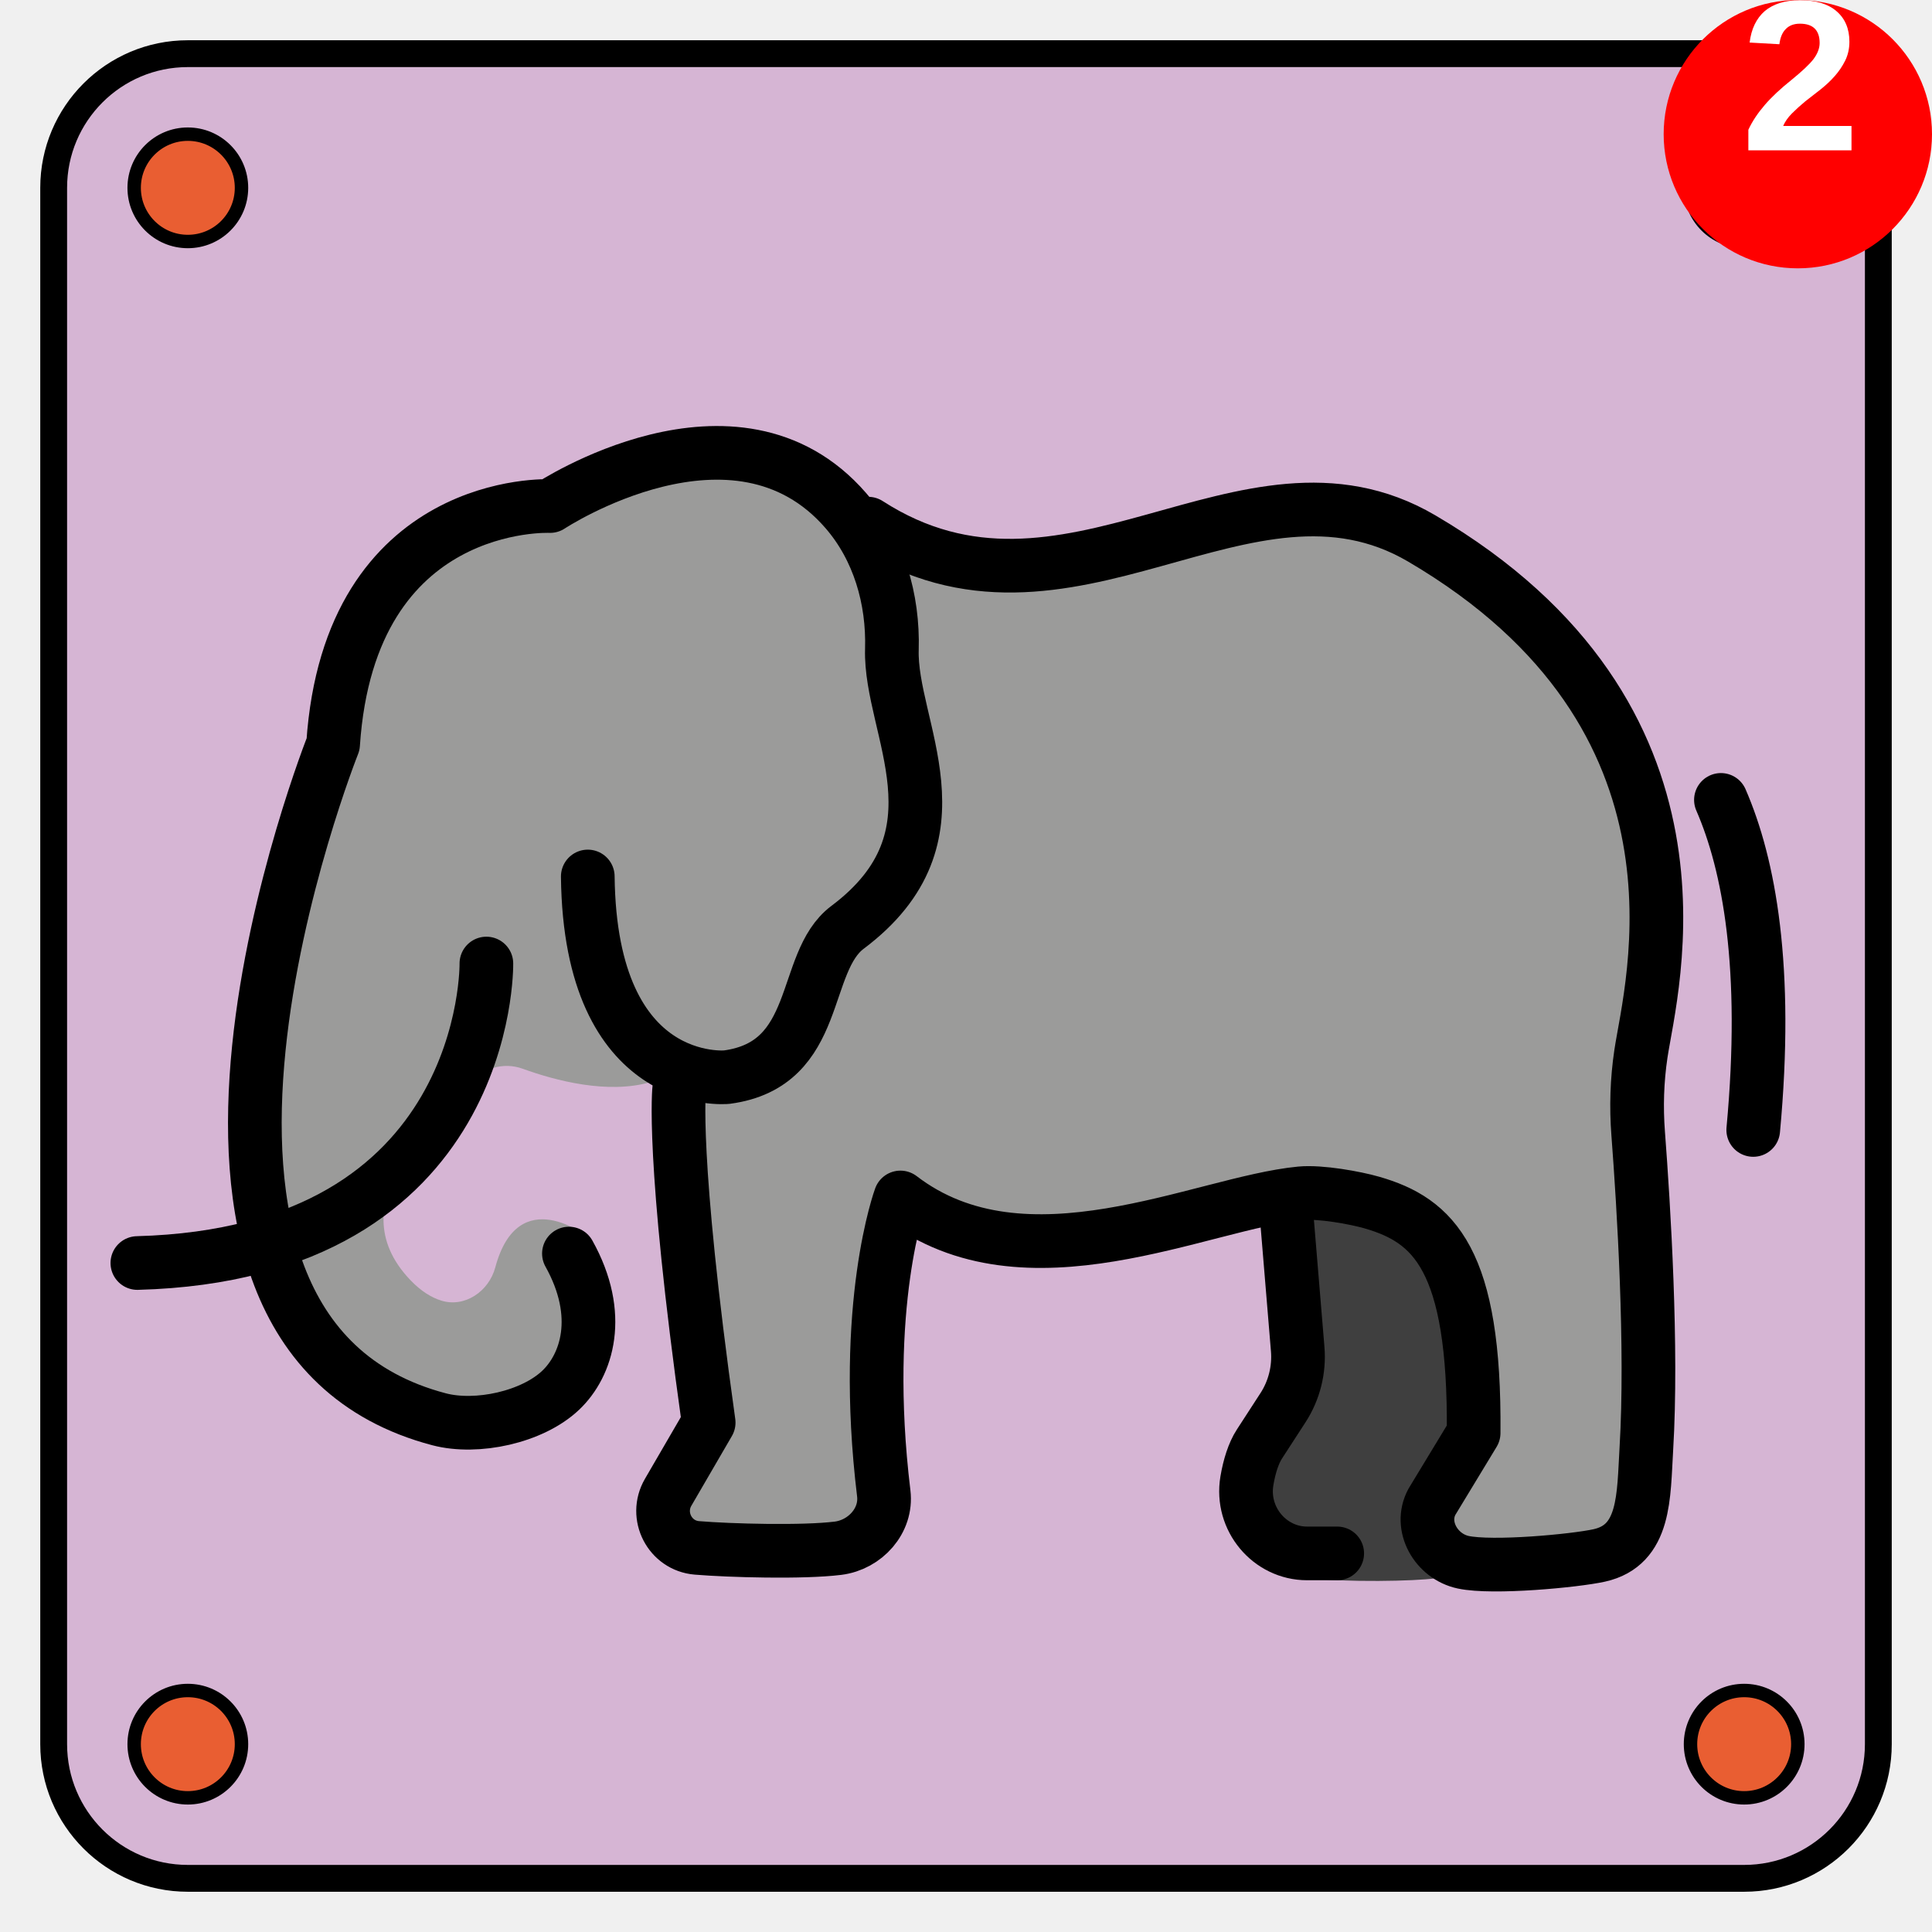
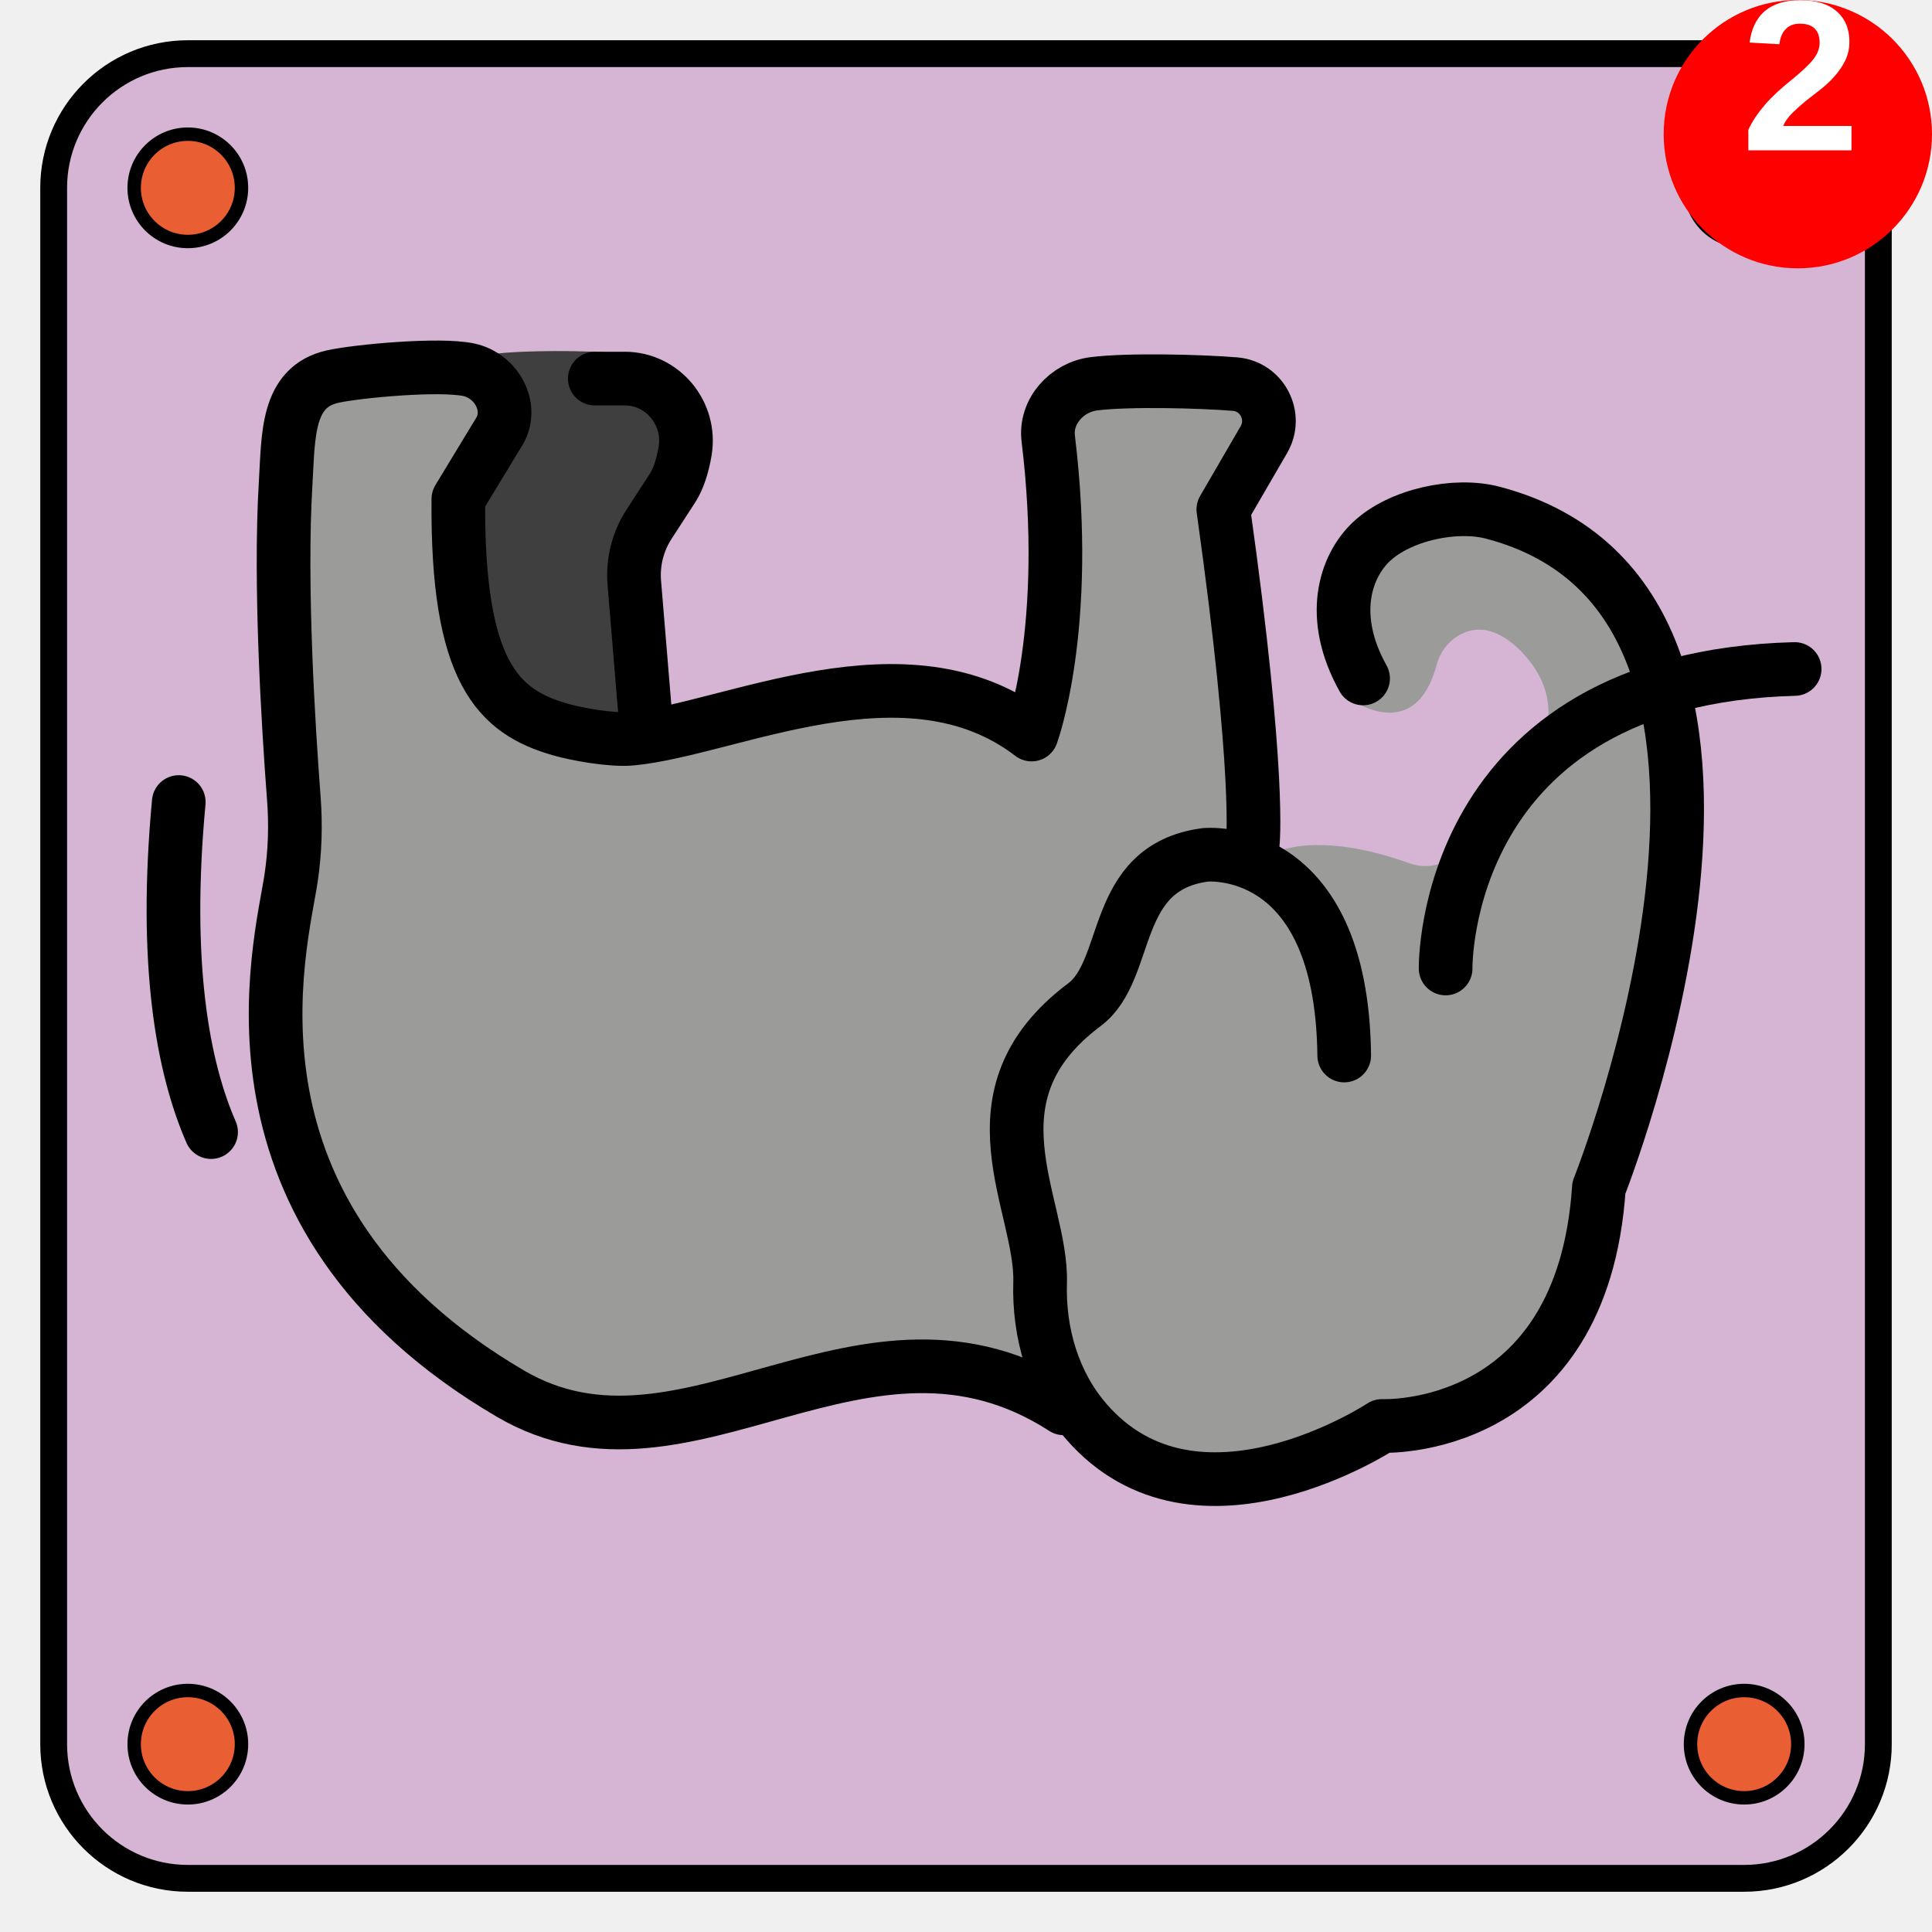
<svg xmlns="http://www.w3.org/2000/svg" id="emoji" viewBox="0 0 72 72">
  <rect x="2" y="2" width="68" height="68" rx="5" ry="5" fill="#D6B5D4" stroke="black" stroke-width="1" />
  <circle cx="7" cy="7" r="2" fill="#E95E32" stroke="black" stroke-width="0.5" />
  <circle cx="65" cy="7" r="2" fill="#E95E32" stroke="black" stroke-width="0.5" />
  <circle cx="65" cy="65" r="2" fill="#E95E32" stroke="black" stroke-width="0.5" />
  <circle cx="7" cy="65" r="2" fill="#E95E32" stroke="black" stroke-width="0.5" />
  <circle cx="67" cy="5" r="5" fill="red" />
  <text x="67.1" y="5.6" font-family="Arial" font-size="8" fill="white" text-anchor="middle" alignment-baseline="middle" font-weight="bold">2</text>
-   <g id="color">
-     <path fill="#9b9b9a" d="m19.771,19.065l-.625.177c-1.359.385-2.585,1.136-3.545,2.172l-.43.464c-.583.629-1.028,1.375-1.305,2.187l-1.287,3.778-1.061,3.072c-.949,2.747-1.499,5.616-1.635,8.52l-.098,2.106c-.081,1.735.175,3.469.753,5.106l.071.202c.634,1.795,1.821,3.342,3.391,4.419l.611.419c1.219.836,2.735,1.118,4.173.775l1.059-.252c.772-.184,1.424-.697,1.784-1.405h0c.568-1.115.743-2.389.497-3.616l-.217-1.087s-2.59-2.08-3.45,1.133c-.238.89-1.138,1.51-2.018,1.233-.354-.111-.739-.34-1.134-.751-2.897-3.008,1.344-6.122,1.344-6.122l.84-1.159c.453-.625,1.262-.871,1.988-.608,1.226.445,3.179.961,4.774.497.314-.091.624.142.624.468v.329c0,1.248.111,2.493.332,3.721l1.017,5.658.192,1.431c.103.773-.037,1.56-.402,2.249l-.847,1.599c-.184.347-.197.759-.035,1.117h0c.162.359.52.591.914.591h4.84c.831,0,1.59-.47,1.96-1.214h0c.166-.333.246-.698.233-1.069-.07-1.989-.234-8.717.643-10.473,1.032-2.068,0,0,0,0l2.58,1.011c.908.356,1.89.484,2.859.374l5.154-.587,5.015-.949c3.292.468,5.298,1.773,5.389,4.323l.199,2.306c.108,1.253-.139,2.511-.711,3.63l-.526,1.028c-.022.043-.045.081-.07.119-.446.67-.532,1.515-.156,2.227l.049.092c.564.697,1.045.768,1.628.788.726.025,2.172-.038,2.902-.113.757-.077,2.345-.449,2.902-.967.188-.175.485-.568.597-.838.303-.737.412-1.235.435-2.031l-.523-13.037.523-8.942-1.158-3.841c-.044-.452-.193-.887-.433-1.272h0c-1.755-2.807-4.084-5.21-6.835-7.051l-.149-.1c-4.452-2.616-7.148-1.551-9.838-.884l-.823.204c-1.121.278-2.271.421-3.426.425h0c-2.328.349-4.706-.106-6.742-1.289l-.704-.409c-2.151-1.25-4.643-1.843-7.115-1.562-.504.057-1.014.143-1.508.266l-.849.398-1.193.508c-.464.197-.939.365-1.424.502Z" />
-     <path fill="#3f3f3f" d="m47.975,45.655l.648,2.344c.033.12.043.245.03.369l-.42,3.93-.155.368-2.275,2.749c-.038.097-.312.532-.263.754.319,1.438,1.577,2.478,3.041,2.634,1.641.176,4.159.121,4.885.019.844-.119,1.156-1.177.51-1.733h0c-.378-.325-.455-.879-.181-1.295l1.4-2.123c.12-.183.177-.4.161-.619l-.296-3.962c-.008-.106-.033-.21-.074-.308l-.968-2.315c-.089-.212-.249-.387-.452-.494l-2.445-1.286c-.113-.059-.236-.096-.363-.109l-1.732-.172c-.692-.069-1.237.579-1.052,1.249Z" />
-   </g>
-   <g id="line">
-     <path fill="none" stroke="#000" stroke-linecap="round" stroke-linejoin="round" stroke-width="2" d="m21.202,46.717c1.284,2.3.67,4.168-.307,5.094-1.058,1.004-3.124,1.452-4.534,1.081-12.645-3.333-3.947-25.157-3.947-25.157.615-9.228,8.085-8.876,8.085-8.876,0,0,6.91-4.569,11.019.166,1.23,1.418,1.776,3.3,1.72,5.176-.087,2.927,2.882,6.958-1.653,10.358-1.75,1.312-.947,5.108-4.5,5.583,0,0-5.092.52-5.18-7.478" />
-     <path fill="none" stroke="#000" stroke-linecap="round" stroke-linejoin="round" stroke-width="2" d="m25.315,40.546s-.311,2.452,1.095,12.47l-1.51,2.598c-.509.875.063,1.988,1.071,2.071,1.225.102,3.95.177,5.261.013,1.011-.127,1.826-1.03,1.703-2.042-.855-7.046.621-11.03.621-11.03,4.661,3.573,11.223.196,14.914-.155.738-.07,2.039.167,2.653.344,2.313.664,3.853,2.123,3.795,8.589l-1.554,2.563c-.491.907.157,2.037,1.165,2.253,1.1.235,4.16-.052,5.069-.253,1.73-.382,1.651-2.209,1.757-3.977.227-3.77-.098-9.014-.305-11.744-.076-.994-.045-1.986.102-2.972.371-2.501,3.19-12.548-8.171-19.209-6.574-3.854-13.193,4.242-20.625-.55" />
-     <path fill="none" stroke="#000" stroke-linecap="round" stroke-linejoin="round" stroke-width="2" d="m18.126,35.908s.176,10.809-13.007,11.161" />
-     <path fill="none" stroke="#000" stroke-linecap="round" stroke-linejoin="round" stroke-width="2" d="m64.134,29.81c1.051,2.414,1.768,6.245,1.204,12.3" />
-     <path fill="none" stroke="#000" stroke-linecap="round" stroke-linejoin="round" stroke-width="2" d="m47.959,45.424l.402,4.851c.064.77-.129,1.54-.546,2.183l-.883,1.362c-.214.329-.373.825-.464,1.368-.237,1.415.847,2.703,2.243,2.703h1.123" />
+   <g transform="rotate(180, 36, 36)">
+     <g id="color">
+       <path fill="#9b9b9a" d="m19.771,19.065l-.625.177c-1.359.385-2.585,1.136-3.545,2.172l-.43.464c-.583.629-1.028,1.375-1.305,2.187l-1.287,3.778-1.061,3.072c-.949,2.747-1.499,5.616-1.635,8.52l-.098,2.106c-.081,1.735.175,3.469.753,5.106l.071.202c.634,1.795,1.821,3.342,3.391,4.419l.611.419c1.219.836,2.735,1.118,4.173.775l1.059-.252c.772-.184,1.424-.697,1.784-1.405h0c.568-1.115.743-2.389.497-3.616l-.217-1.087s-2.59-2.08-3.45,1.133c-.238.89-1.138,1.51-2.018,1.233-.354-.111-.739-.34-1.134-.751-2.897-3.008,1.344-6.122,1.344-6.122l.84-1.159c.453-.625,1.262-.871,1.988-.608,1.226.445,3.179.961,4.774.497.314-.091.624.142.624.468v.329c0,1.248.111,2.493.332,3.721l1.017,5.658.192,1.431c.103.773-.037,1.56-.402,2.249l-.847,1.599c-.184.347-.197.759-.035,1.117h0c.162.359.52.591.914.591h4.84c.831,0,1.59-.47,1.96-1.214h0c.166-.333.246-.698.233-1.069-.07-1.989-.234-8.717.643-10.473,1.032-2.068,0,0,0,0l2.58,1.011c.908.356,1.89.484,2.859.374l5.154-.587,5.015-.949c3.292.468,5.298,1.773,5.389,4.323l.199,2.306c.108,1.253-.139,2.511-.711,3.63l-.526,1.028c-.022.043-.045.081-.07.119-.446.67-.532,1.515-.156,2.227l.049.092c.564.697,1.045.768,1.628.788.726.025,2.172-.038,2.902-.113.757-.077,2.345-.449,2.902-.967.188-.175.485-.568.597-.838.303-.737.412-1.235.435-2.031l-.523-13.037.523-8.942-1.158-3.841c-.044-.452-.193-.887-.433-1.272h0c-1.755-2.807-4.084-5.21-6.835-7.051l-.149-.1c-4.452-2.616-7.148-1.551-9.838-.884l-.823.204c-1.121.278-2.271.421-3.426.425h0c-2.328.349-4.706-.106-6.742-1.289l-.704-.409c-2.151-1.25-4.643-1.843-7.115-1.562-.504.057-1.014.143-1.508.266l-.849.398-1.193.508c-.464.197-.939.365-1.424.502Z" />
+       <path fill="#3f3f3f" d="m47.975,45.655l.648,2.344c.033.12.043.245.03.369l-.42,3.93-.155.368-2.275,2.749c-.038.097-.312.532-.263.754.319,1.438,1.577,2.478,3.041,2.634,1.641.176,4.159.121,4.885.019.844-.119,1.156-1.177.51-1.733h0c-.378-.325-.455-.879-.181-1.295l1.4-2.123c.12-.183.177-.4.161-.619l-.296-3.962c-.008-.106-.033-.21-.074-.308l-.968-2.315c-.089-.212-.249-.387-.452-.494l-2.445-1.286c-.113-.059-.236-.096-.363-.109l-1.732-.172c-.692-.069-1.237.579-1.052,1.249Z" />
+     </g>
+     <g id="line">
+       <path fill="none" stroke="#000" stroke-linecap="round" stroke-linejoin="round" stroke-width="2" d="m21.202,46.717c1.284,2.3.67,4.168-.307,5.094-1.058,1.004-3.124,1.452-4.534,1.081-12.645-3.333-3.947-25.157-3.947-25.157.615-9.228,8.085-8.876,8.085-8.876,0,0,6.91-4.569,11.019.166,1.23,1.418,1.776,3.3,1.72,5.176-.087,2.927,2.882,6.958-1.653,10.358-1.75,1.312-.947,5.108-4.5,5.583,0,0-5.092.52-5.18-7.478" />
+       <path fill="none" stroke="#000" stroke-linecap="round" stroke-linejoin="round" stroke-width="2" d="m25.315,40.546s-.311,2.452,1.095,12.47l-1.51,2.598c-.509.875.063,1.988,1.071,2.071,1.225.102,3.95.177,5.261.013,1.011-.127,1.826-1.03,1.703-2.042-.855-7.046.621-11.03.621-11.03,4.661,3.573,11.223.196,14.914-.155.738-.07,2.039.167,2.653.344,2.313.664,3.853,2.123,3.795,8.589l-1.554,2.563c-.491.907.157,2.037,1.165,2.253,1.1.235,4.16-.052,5.069-.253,1.73-.382,1.651-2.209,1.757-3.977.227-3.77-.098-9.014-.305-11.744-.076-.994-.045-1.986.102-2.972.371-2.501,3.19-12.548-8.171-19.209-6.574-3.854-13.193,4.242-20.625-.55" />
+       <path fill="none" stroke="#000" stroke-linecap="round" stroke-linejoin="round" stroke-width="2" d="m18.126,35.908s.176,10.809-13.007,11.161" />
+       <path fill="none" stroke="#000" stroke-linecap="round" stroke-linejoin="round" stroke-width="2" d="m64.134,29.81c1.051,2.414,1.768,6.245,1.204,12.3" />
+       <path fill="none" stroke="#000" stroke-linecap="round" stroke-linejoin="round" stroke-width="2" d="m47.959,45.424l.402,4.851c.064.77-.129,1.54-.546,2.183l-.883,1.362c-.214.329-.373.825-.464,1.368-.237,1.415.847,2.703,2.243,2.703h1.123" />
+     </g>
  </g>
</svg>
